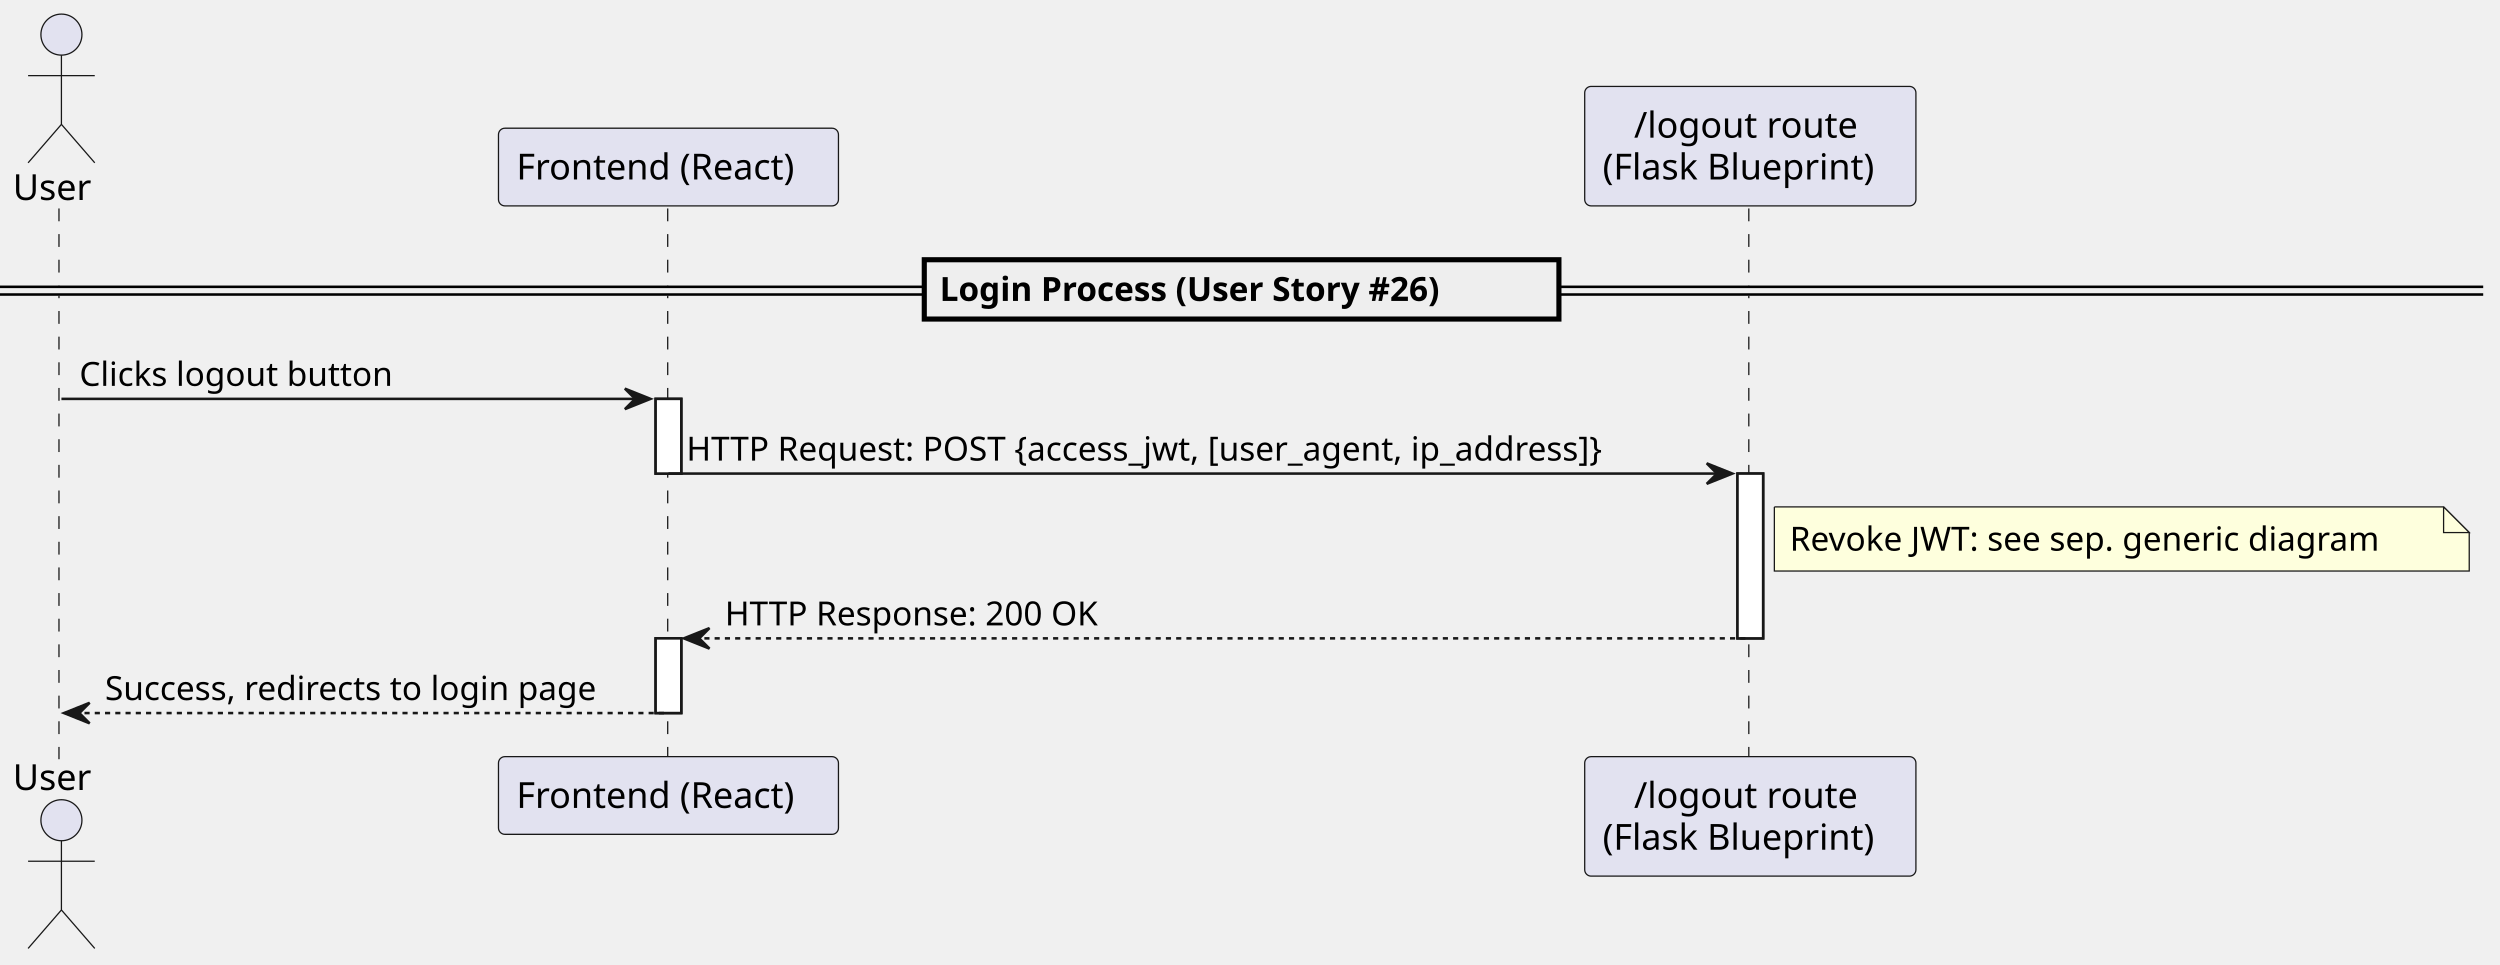
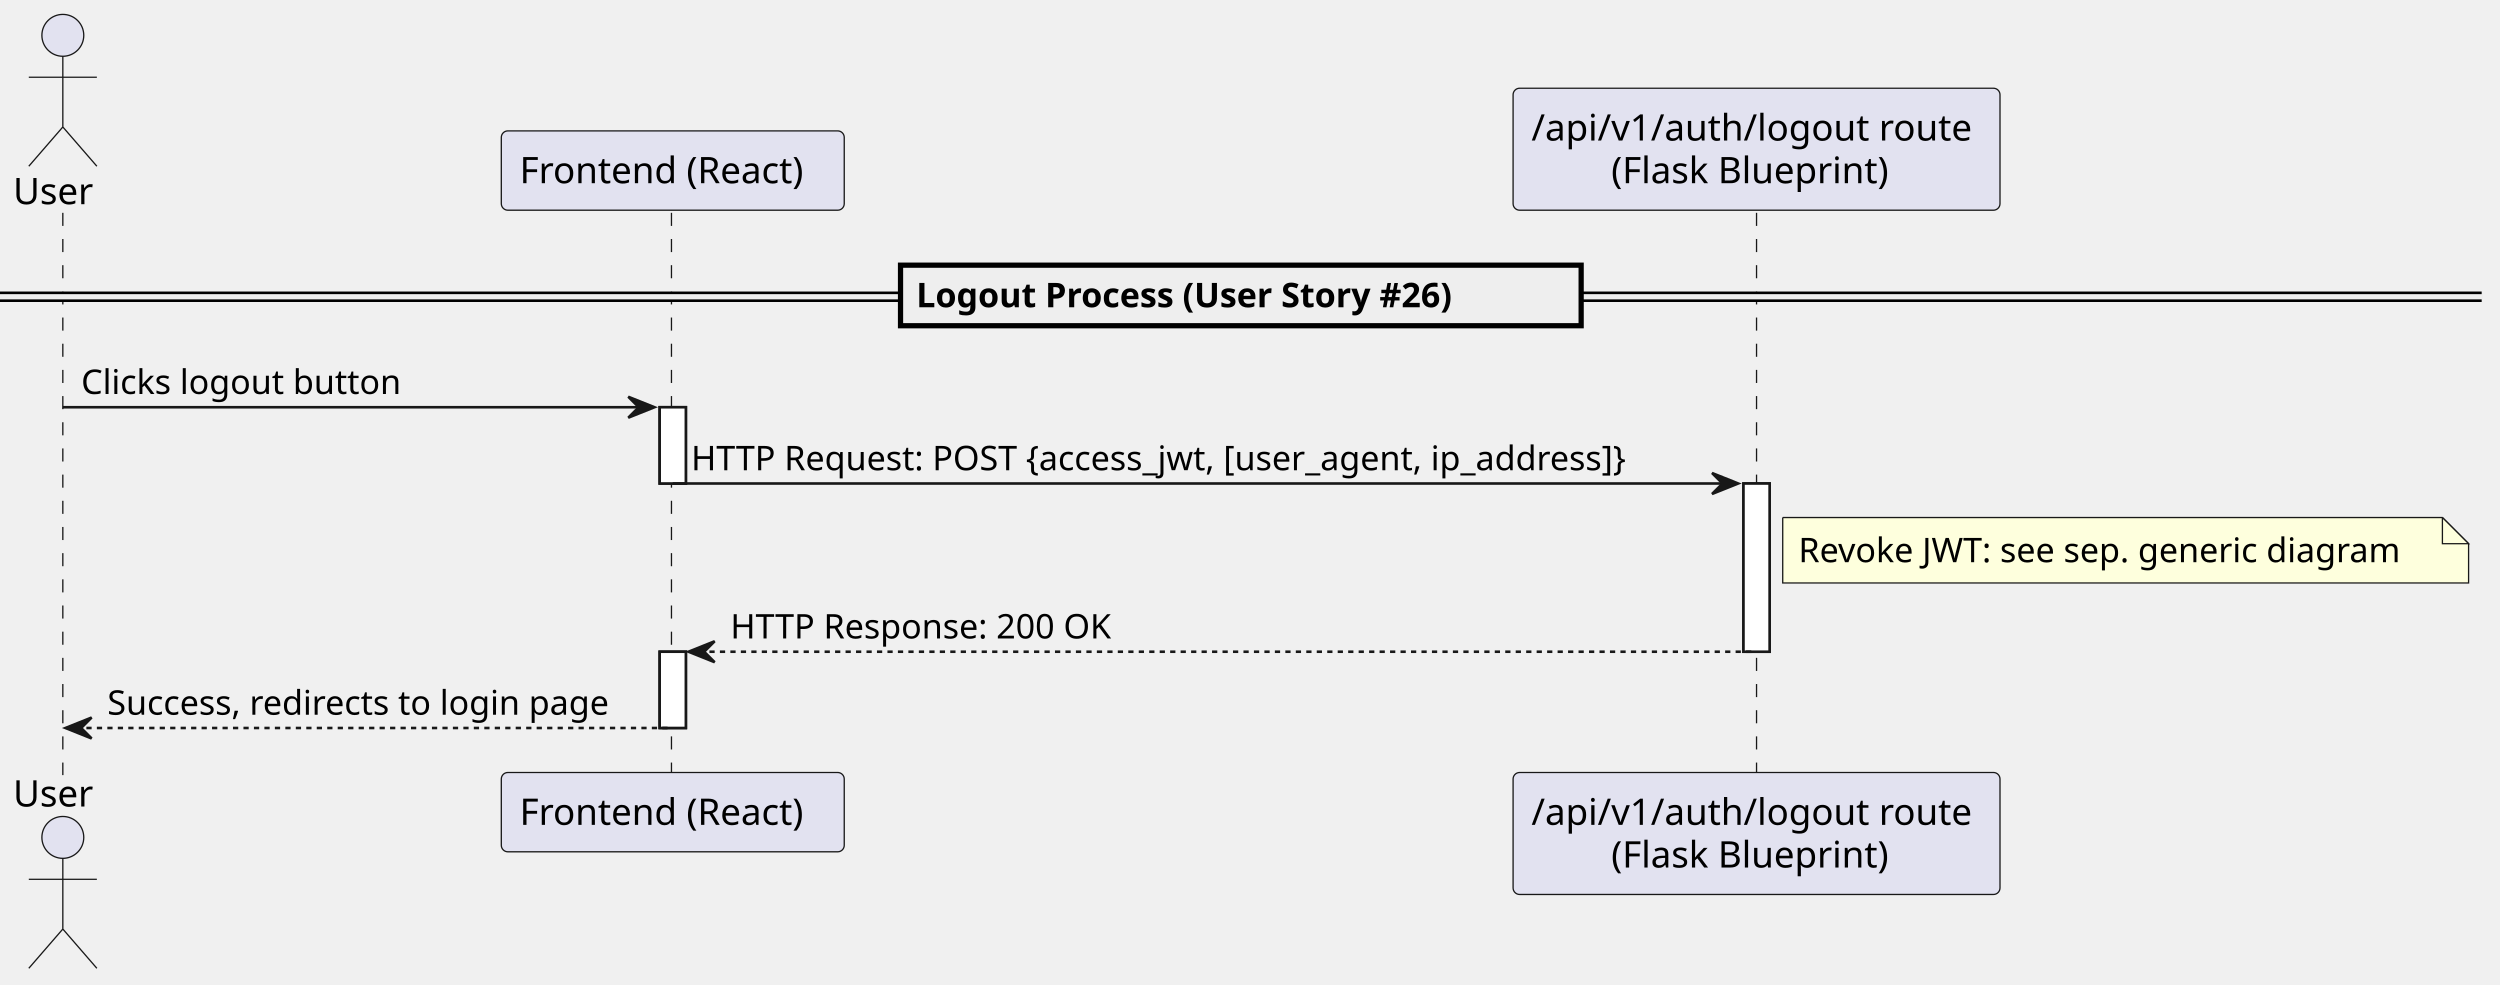
- <svg xmlns="http://www.w3.org/2000/svg" contentStyleType="text/css" data-diagram-type="SEQUENCE" height="376px" preserveAspectRatio="none" style="width:975px;height:376px;background:#FFFFFF;" version="1.1" viewBox="0 0 975 376" width="975px" zoomAndPan="magnify">
+ <svg xmlns="http://www.w3.org/2000/svg" contentStyleType="text/css" height="376px" preserveAspectRatio="none" style="width:955px;height:376px;background:#FFFFFF;" version="1.1" viewBox="0 0 955 376" width="955px" zoomAndPan="magnify">
  <defs />
  <g>
-     <g>
-       <rect fill="#FFFFFF" height="29.133" style="stroke:#181818;stroke-width:1;" width="10" x="255.701" y="155.562" />
-     </g>
-     <g>
-       <rect fill="#FFFFFF" height="29.133" style="stroke:#181818;stroke-width:1;" width="10" x="255.701" y="248.961" />
-     </g>
-     <g>
-       <rect fill="#FFFFFF" height="64.266" style="stroke:#181818;stroke-width:1;" width="10" x="677.621" y="184.695" />
-     </g>
-     <g>
-       <rect fill="#FFFFFF" fill-opacity="0" height="214.797" width="8" x="19.955" y="81.297" />
-       <line style="stroke:#181818;stroke-width:0.5;stroke-dasharray:5.0,5.0;" x1="23" x2="23" y1="81.297" y2="296.094" />
-     </g>
-     <g>
-       <rect fill="#FFFFFF" fill-opacity="0" height="214.797" width="8" x="256.701" y="81.297" />
-       <line style="stroke:#181818;stroke-width:0.5;stroke-dasharray:5.0,5.0;" x1="260.406" x2="260.406" y1="81.297" y2="296.094" />
-     </g>
-     <g>
-       <rect fill="#FFFFFF" fill-opacity="0" height="214.797" width="8" x="678.621" y="81.297" />
-       <line style="stroke:#181818;stroke-width:0.5;stroke-dasharray:5.0,5.0;" x1="682.035" x2="682.035" y1="81.297" y2="296.094" />
-     </g>
-     <g>
-       <text fill="#000000" font-family="sans-serif" font-size="14" lengthAdjust="spacing" textLength="31.91" x="5" y="77.995">User</text>
-       <ellipse cx="23.955" cy="13.5" fill="#E2E2F0" rx="8" ry="8" style="stroke:#181818;stroke-width:0.5;" />
-       <path d="M23.955,21.5 L23.955,48.5 M10.955,29.5 L36.955,29.5 M23.955,48.5 L10.955,63.5 M23.955,48.5 L36.955,63.5 " fill="#FFFFFF" fill-opacity="0" style="stroke:#181818;stroke-width:0.5;" />
-     </g>
-     <g>
-       <text fill="#000000" font-family="sans-serif" font-size="14" lengthAdjust="spacing" textLength="31.91" x="5" y="308.089">User</text>
-       <ellipse cx="23.955" cy="319.891" fill="#E2E2F0" rx="8" ry="8" style="stroke:#181818;stroke-width:0.5;" />
-       <path d="M23.955,327.891 L23.955,354.891 M10.955,335.891 L36.955,335.891 M23.955,354.891 L10.955,369.891 M23.955,354.891 L36.955,369.891 " fill="#FFFFFF" fill-opacity="0" style="stroke:#181818;stroke-width:0.5;" />
-     </g>
-     <g>
-       <rect fill="#E2E2F0" height="30.297" rx="2.5" ry="2.5" style="stroke:#181818;stroke-width:0.5;" width="132.59" x="194.406" y="50" />
-       <text fill="#000000" font-family="sans-serif" font-size="14" lengthAdjust="spacing" textLength="118.59" x="201.406" y="69.995">Frontend (React)</text>
-     </g>
-     <g>
-       <rect fill="#E2E2F0" height="30.297" rx="2.5" ry="2.5" style="stroke:#181818;stroke-width:0.5;" width="132.59" x="194.406" y="295.094" />
-       <text fill="#000000" font-family="sans-serif" font-size="14" lengthAdjust="spacing" textLength="118.59" x="201.406" y="315.089">Frontend (React)</text>
-     </g>
-     <g>
-       <rect fill="#E2E2F0" height="46.594" rx="2.5" ry="2.5" style="stroke:#181818;stroke-width:0.5;" width="129.172" x="618.035" y="33.703" />
-       <text fill="#000000" font-family="sans-serif" font-size="14" lengthAdjust="spacing" textLength="90.733" x="637.254" y="53.698">/logout route</text>
-       <text fill="#000000" font-family="sans-serif" font-size="14" lengthAdjust="spacing" textLength="115.172" x="625.035" y="69.995">(Flask Blueprint)</text>
-     </g>
-     <g>
-       <rect fill="#E2E2F0" height="46.594" rx="2.5" ry="2.5" style="stroke:#181818;stroke-width:0.5;" width="129.172" x="618.035" y="295.094" />
-       <text fill="#000000" font-family="sans-serif" font-size="14" lengthAdjust="spacing" textLength="90.733" x="637.254" y="315.089">/logout route</text>
-       <text fill="#000000" font-family="sans-serif" font-size="14" lengthAdjust="spacing" textLength="115.172" x="625.035" y="331.386">(Flask Blueprint)</text>
-     </g>
-     <g>
-       <rect fill="#FFFFFF" height="29.133" style="stroke:#181818;stroke-width:1;" width="10" x="255.701" y="155.562" />
-     </g>
-     <g>
-       <rect fill="#FFFFFF" height="29.133" style="stroke:#181818;stroke-width:1;" width="10" x="255.701" y="248.961" />
-     </g>
-     <g>
-       <rect fill="#FFFFFF" height="64.266" style="stroke:#181818;stroke-width:1;" width="10" x="677.621" y="184.695" />
-     </g>
-     <rect fill="#EEEEEE" height="3" style="stroke:#EEEEEE;stroke-width:1;" width="968.447" x="0" y="111.863" />
-     <line style="stroke:#000000;stroke-width:1;" x1="0" x2="968.447" y1="111.863" y2="111.863" />
-     <line style="stroke:#000000;stroke-width:1;" x1="0" x2="968.447" y1="114.863" y2="114.863" />
-     <rect fill="#EEEEEE" height="23.133" style="stroke:#000000;stroke-width:2;" width="247.511" x="360.468" y="101.297" />
-     <text fill="#000000" font-family="sans-serif" font-size="13" font-weight="bold" lengthAdjust="spacing" textLength="228.985" x="366.468" y="117.364">Login Process (User Story #26)</text>
-     <g>
-       <polygon fill="#181818" points="243.701,151.562,253.701,155.562,243.701,159.562,247.701,155.562" style="stroke:#181818;stroke-width:1;" />
-       <line style="stroke:#181818;stroke-width:1;" x1="23.955" x2="249.701" y1="155.562" y2="155.562" />
-       <text fill="#000000" font-family="sans-serif" font-size="13" lengthAdjust="spacing" textLength="130" x="30.955" y="150.497">Clicks logout button</text>
-     </g>
-     <g>
-       <polygon fill="#181818" points="665.621,180.695,675.621,184.695,665.621,188.695,669.621,184.695" style="stroke:#181818;stroke-width:1;" />
-       <line style="stroke:#181818;stroke-width:1;" x1="260.701" x2="671.621" y1="184.695" y2="184.695" />
-       <text fill="#000000" font-family="sans-serif" font-size="13" lengthAdjust="spacing" textLength="392.92" x="267.701" y="179.629">HTTP Request: POST {access_jwt, [user_agent, ip_address]}</text>
-     </g>
-     <path d="M692,197.695 L692,222.695 L963,222.695 L963,207.695 L953,197.695 L692,197.695 " fill="#FEFFDD" style="stroke:#181818;stroke-width:0.5;" />
-     <path d="M953,197.695 L953,207.695 L963,207.695 L953,197.695 " fill="#FEFFDD" style="stroke:#181818;stroke-width:0.5;" />
-     <text fill="#000000" font-family="sans-serif" font-size="13" lengthAdjust="spacing" textLength="250.447" x="698" y="214.762">Revoke JWT: see sep. generic diagram</text>
-     <g>
-       <polygon fill="#181818" points="276.701,244.961,266.701,248.961,276.701,252.961,272.701,248.961" style="stroke:#181818;stroke-width:1;" />
-       <line style="stroke:#181818;stroke-width:1;stroke-dasharray:2.0,2.0;" x1="270.701" x2="681.621" y1="248.961" y2="248.961" />
-       <text fill="#000000" font-family="sans-serif" font-size="13" lengthAdjust="spacing" textLength="156.863" x="282.701" y="243.895">HTTP Response: 200 OK</text>
-     </g>
-     <g>
-       <polygon fill="#181818" points="34.955,274.094,24.955,278.094,34.955,282.094,30.955,278.094" style="stroke:#181818;stroke-width:1;" />
-       <line style="stroke:#181818;stroke-width:1;stroke-dasharray:2.0,2.0;" x1="28.955" x2="259.701" y1="278.094" y2="278.094" />
-       <text fill="#000000" font-family="sans-serif" font-size="13" lengthAdjust="spacing" textLength="207.746" x="40.955" y="273.028">Success, redirects to login page</text>
-     </g>
+     <rect fill="#FFFFFF" height="29.133" style="stroke:#181818;stroke-width:1.0;" width="10" x="252" y="155.562" />
+     <rect fill="#FFFFFF" height="29.133" style="stroke:#181818;stroke-width:1.0;" width="10" x="252" y="248.961" />
+     <rect fill="#FFFFFF" height="64.266" style="stroke:#181818;stroke-width:1.0;" width="10" x="666" y="184.695" />
+     <line style="stroke:#181818;stroke-width:0.5;stroke-dasharray:5.0,5.0;" x1="24" x2="24" y1="81.297" y2="296.094" />
+     <line style="stroke:#181818;stroke-width:0.5;stroke-dasharray:5.0,5.0;" x1="256.5" x2="256.5" y1="81.297" y2="296.094" />
+     <line style="stroke:#181818;stroke-width:0.5;stroke-dasharray:5.0,5.0;" x1="671" x2="671" y1="81.297" y2="296.094" />
+     <text fill="#000000" font-family="sans-serif" font-size="14" lengthAdjust="spacing" textLength="32" x="5" y="77.995">User</text>
+     <ellipse cx="24" cy="13.5" fill="#E2E2F0" rx="8" ry="8" style="stroke:#181818;stroke-width:0.5;" />
+     <path d="M24,21.5 L24,48.5 M11,29.5 L37,29.5 M24,48.5 L11,63.5 M24,48.5 L37,63.5 " fill="none" style="stroke:#181818;stroke-width:0.5;" />
+     <text fill="#000000" font-family="sans-serif" font-size="14" lengthAdjust="spacing" textLength="32" x="5" y="308.089">User</text>
+     <ellipse cx="24" cy="319.891" fill="#E2E2F0" rx="8" ry="8" style="stroke:#181818;stroke-width:0.5;" />
+     <path d="M24,327.891 L24,354.891 M11,335.891 L37,335.891 M24,354.891 L11,369.891 M24,354.891 L37,369.891 " fill="none" style="stroke:#181818;stroke-width:0.5;" />
+     <rect fill="#E2E2F0" height="30.297" rx="2.5" ry="2.5" style="stroke:#181818;stroke-width:0.5;" width="131" x="191.5" y="50" />
+     <text fill="#000000" font-family="sans-serif" font-size="14" lengthAdjust="spacing" textLength="117" x="198.5" y="69.995">Frontend (React)</text>
+     <rect fill="#E2E2F0" height="30.297" rx="2.5" ry="2.5" style="stroke:#181818;stroke-width:0.5;" width="131" x="191.5" y="295.094" />
+     <text fill="#000000" font-family="sans-serif" font-size="14" lengthAdjust="spacing" textLength="117" x="198.5" y="315.089">Frontend (React)</text>
+     <rect fill="#E2E2F0" height="46.594" rx="2.5" ry="2.5" style="stroke:#181818;stroke-width:0.5;" width="186" x="578" y="33.703" />
+     <text fill="#000000" font-family="sans-serif" font-size="14" lengthAdjust="spacing" textLength="172" x="585" y="53.698">/api/v1/auth/logout route</text>
+     <text fill="#000000" font-family="sans-serif" font-size="14" lengthAdjust="spacing" textLength="111" x="615.5" y="69.995">(Flask Blueprint)</text>
+     <rect fill="#E2E2F0" height="46.594" rx="2.5" ry="2.5" style="stroke:#181818;stroke-width:0.5;" width="186" x="578" y="295.094" />
+     <text fill="#000000" font-family="sans-serif" font-size="14" lengthAdjust="spacing" textLength="172" x="585" y="315.089">/api/v1/auth/logout route</text>
+     <text fill="#000000" font-family="sans-serif" font-size="14" lengthAdjust="spacing" textLength="111" x="615.5" y="331.386">(Flask Blueprint)</text>
+     <rect fill="#FFFFFF" height="29.133" style="stroke:#181818;stroke-width:1.0;" width="10" x="252" y="155.562" />
+     <rect fill="#FFFFFF" height="29.133" style="stroke:#181818;stroke-width:1.0;" width="10" x="252" y="248.961" />
+     <rect fill="#FFFFFF" height="64.266" style="stroke:#181818;stroke-width:1.0;" width="10" x="666" y="184.695" />
+     <rect fill="#EEEEEE" height="3" style="stroke:#EEEEEE;stroke-width:1.0;" width="948" x="0" y="111.863" />
+     <line style="stroke:#000000;stroke-width:1.0;" x1="0" x2="948" y1="111.863" y2="111.863" />
+     <line style="stroke:#000000;stroke-width:1.0;" x1="0" x2="948" y1="114.863" y2="114.863" />
+     <rect fill="#EEEEEE" height="23.133" style="stroke:#000000;stroke-width:2.0;" width="260" x="344" y="101.297" />
+     <text fill="#000000" font-family="sans-serif" font-size="13" font-weight="bold" lengthAdjust="spacing" textLength="241" x="350" y="117.364">Logout Process (User Story #26)</text>
+     <polygon fill="#181818" points="240,151.562,250,155.562,240,159.562,244,155.562" style="stroke:#181818;stroke-width:1.0;" />
+     <line style="stroke:#181818;stroke-width:1.0;" x1="24" x2="246" y1="155.562" y2="155.562" />
+     <text fill="#000000" font-family="sans-serif" font-size="13" lengthAdjust="spacing" textLength="126" x="31" y="150.497">Clicks logout button</text>
+     <polygon fill="#181818" points="654,180.695,664,184.695,654,188.695,658,184.695" style="stroke:#181818;stroke-width:1.0;" />
+     <line style="stroke:#181818;stroke-width:1.0;" x1="257" x2="660" y1="184.695" y2="184.695" />
+     <text fill="#000000" font-family="sans-serif" font-size="13" lengthAdjust="spacing" textLength="385" x="264" y="179.629">HTTP Request: POST {access_jwt, [user_agent, ip_address]}</text>
+     <path d="M681,197.695 L681,222.695 L943,222.695 L943,207.695 L933,197.695 L681,197.695 " fill="#FEFFDD" style="stroke:#181818;stroke-width:0.5;" />
+     <path d="M933,197.695 L933,207.695 L943,207.695 L933,197.695 " fill="#FEFFDD" style="stroke:#181818;stroke-width:0.5;" />
+     <text fill="#000000" font-family="sans-serif" font-size="13" lengthAdjust="spacing" textLength="241" x="687" y="214.762">Revoke JWT: see sep. generic diagram</text>
+     <polygon fill="#181818" points="273,244.961,263,248.961,273,252.961,269,248.961" style="stroke:#181818;stroke-width:1.0;" />
+     <line style="stroke:#181818;stroke-width:1.0;stroke-dasharray:2.0,2.0;" x1="267" x2="670" y1="248.961" y2="248.961" />
+     <text fill="#000000" font-family="sans-serif" font-size="13" lengthAdjust="spacing" textLength="152" x="279" y="243.895">HTTP Response: 200 OK</text>
+     <polygon fill="#181818" points="35,274.094,25,278.094,35,282.094,31,278.094" style="stroke:#181818;stroke-width:1.0;" />
+     <line style="stroke:#181818;stroke-width:1.0;stroke-dasharray:2.0,2.0;" x1="29" x2="256" y1="278.094" y2="278.094" />
+     <text fill="#000000" font-family="sans-serif" font-size="13" lengthAdjust="spacing" textLength="204" x="41" y="273.028">Success, redirects to login page</text>
  </g>
</svg>
